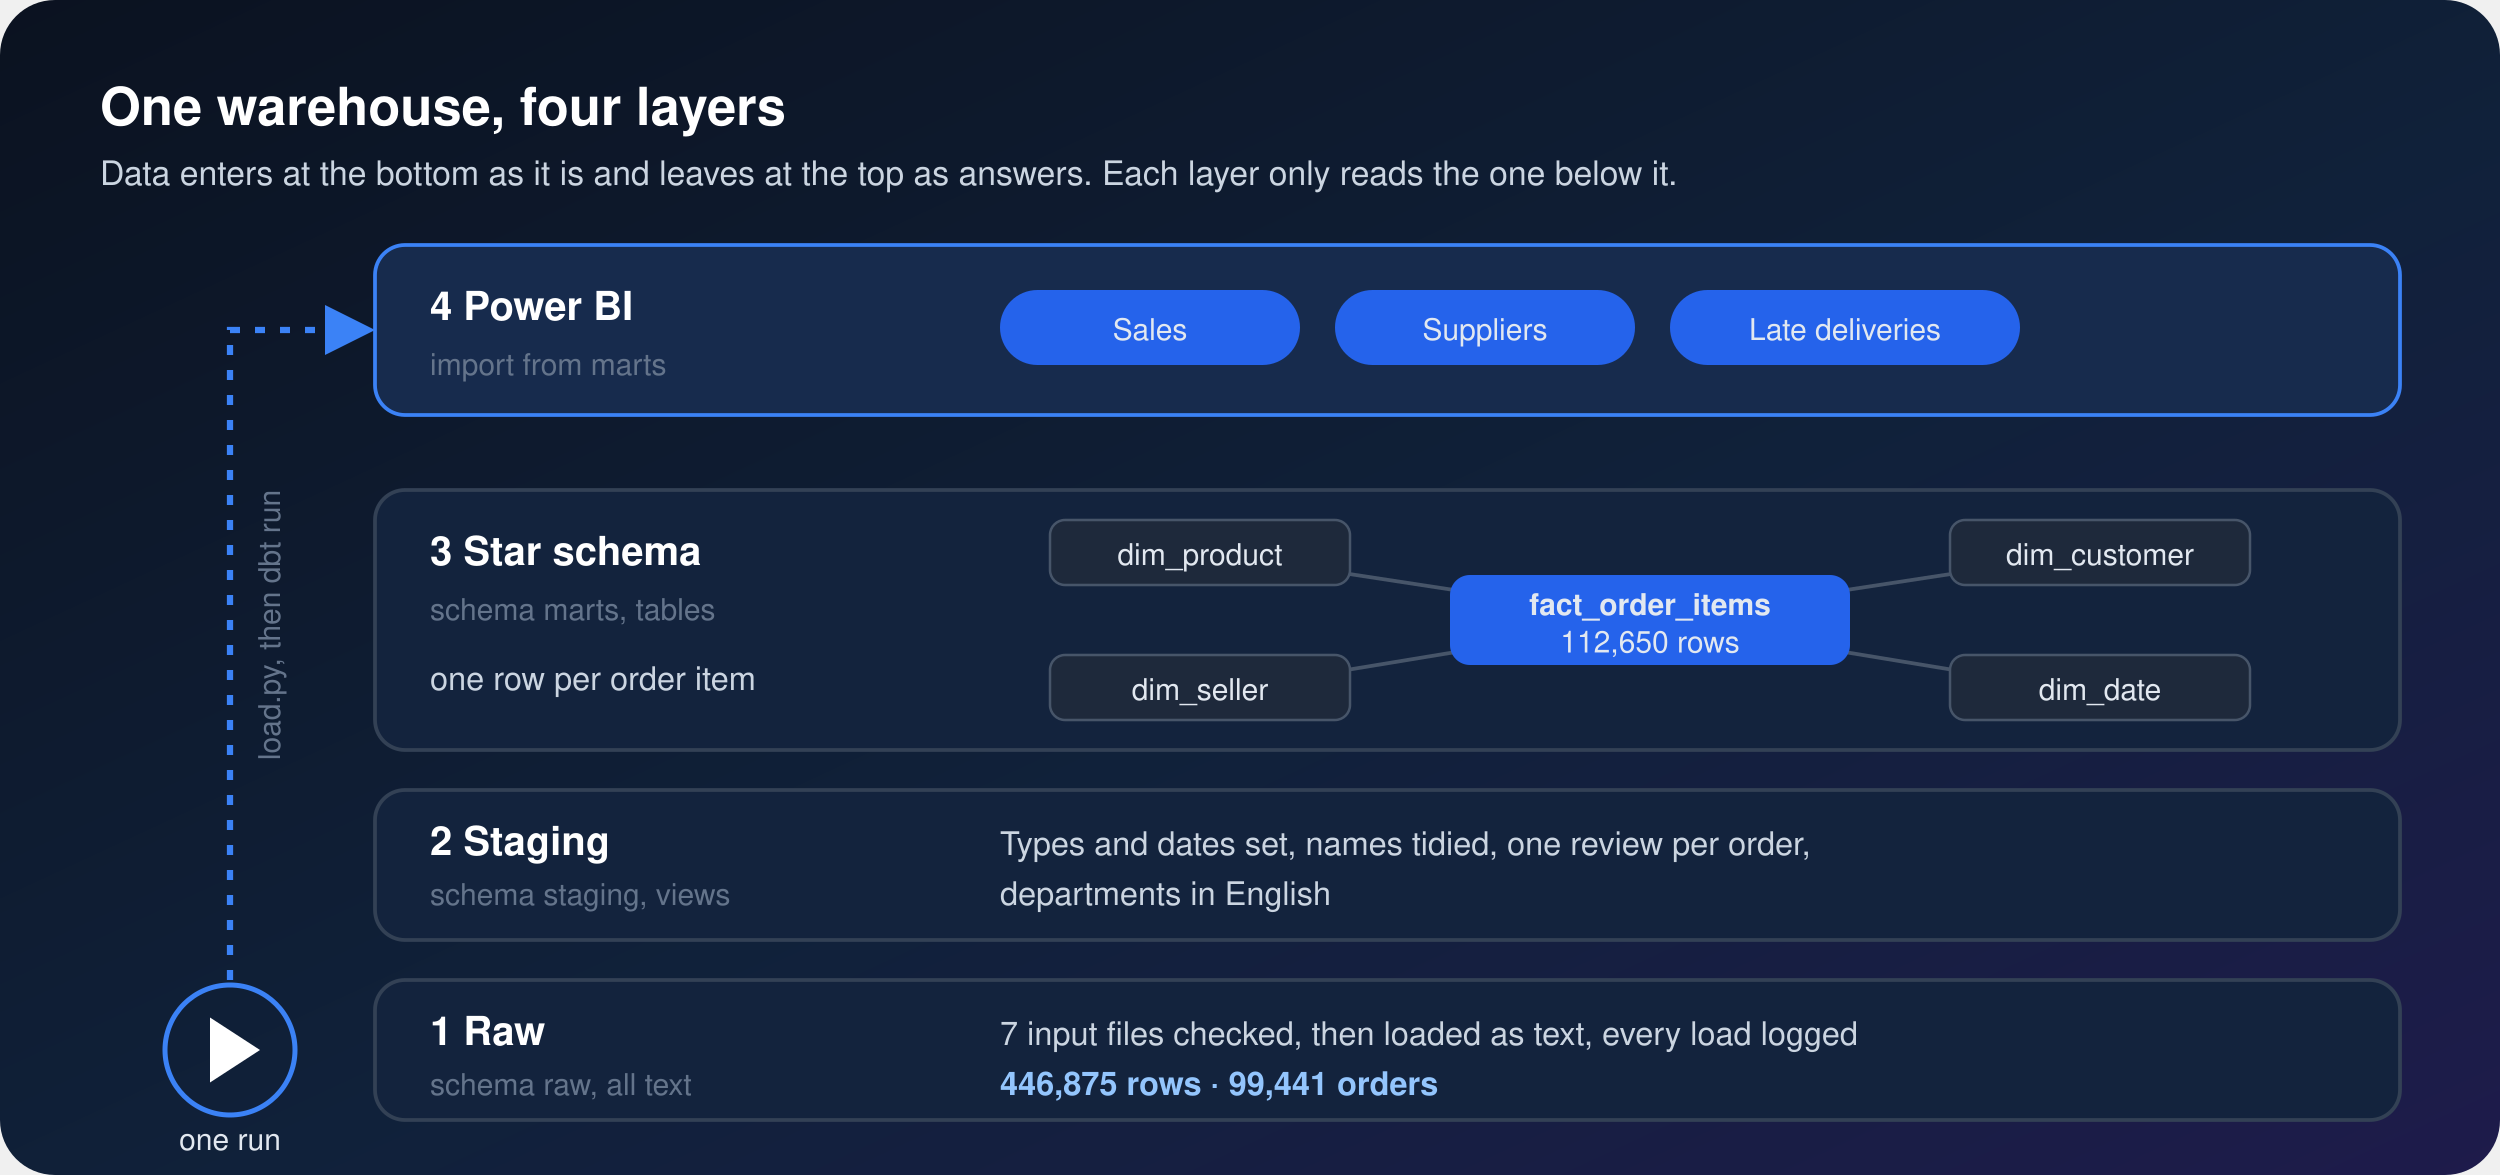
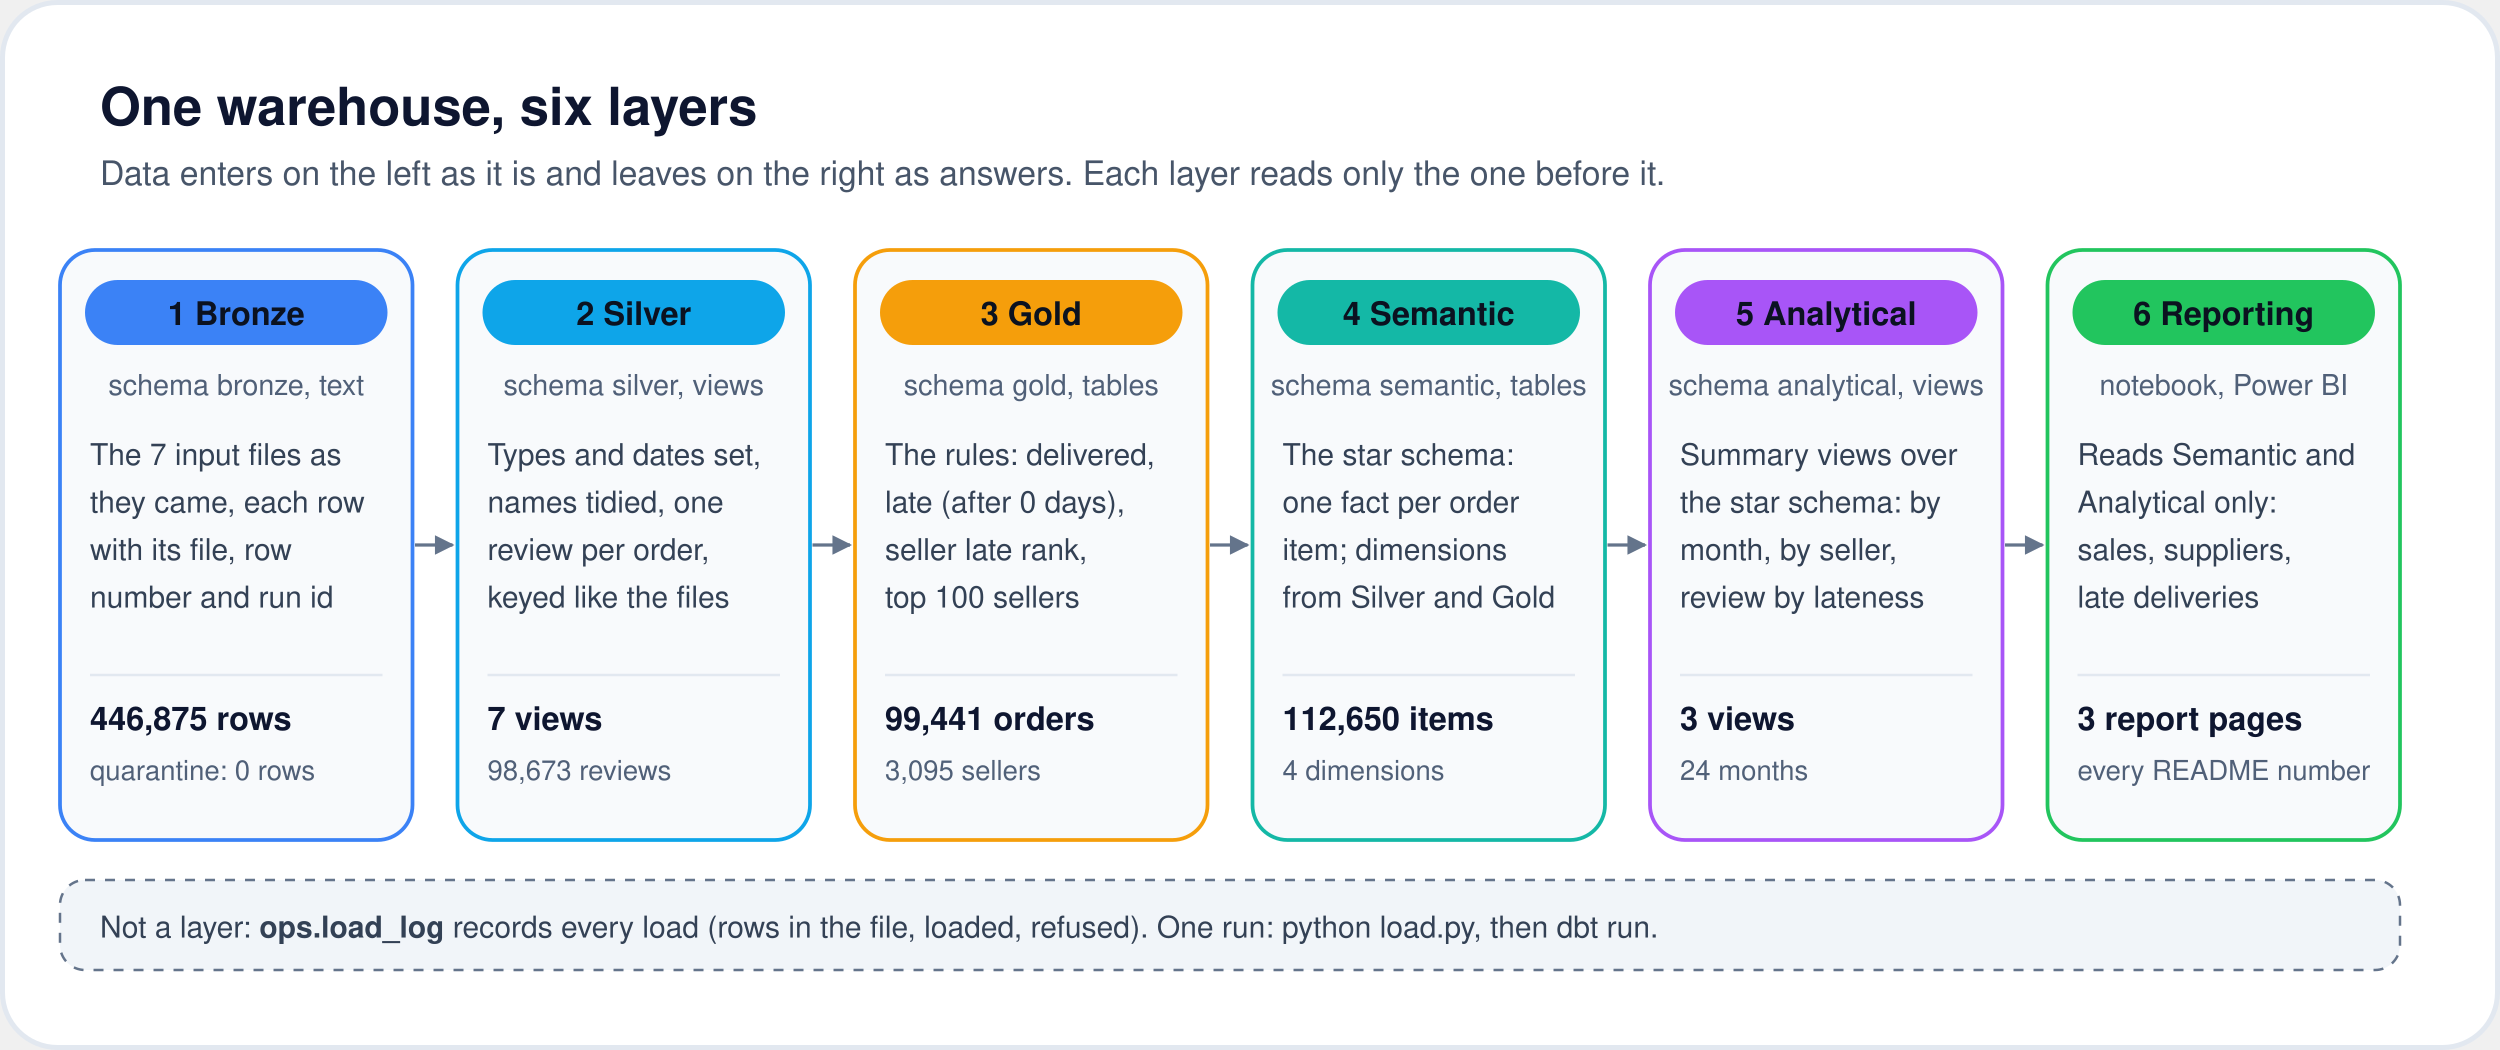
- <svg xmlns="http://www.w3.org/2000/svg" viewBox="0 0 1000 470" width="1000" height="470" role="img" aria-label="The warehouse in four layers, built from the bottom up in one run: 7 input files with 446,875 rows load as text; 6 staging views clean them; a star schema of one order-item fact (112,650 rows) and four dimensions; then the Power BI pages for sales, suppliers and late deliveries.">
+ <svg xmlns="http://www.w3.org/2000/svg" viewBox="0 0 1000 420" width="1000" height="420" role="img" aria-label="One warehouse, six layers, left to right, each reading only the one before it: Bronze holds the 7 input files as text with their lineage (446,875 rows, 0 rows in quarantine); Silver types and cleans them in 7 views; Gold applies the rules, late orders and the seller late rank (99,441 orders, 3,095 sellers); Semantic is the star schema (112,650 order items, 4 dimensions built from Silver and Gold); Analytical has 3 summary views; Reporting is the notebook and Power BI. ops.load_log records every load and is not a layer.">
  <defs>
-     <linearGradient id="bg" x1="0" y1="0" x2="1" y2="1">
-       <stop offset="0" stop-color="#0B1220" />
-       <stop offset="0.55" stop-color="#10213A" />
-       <stop offset="1" stop-color="#1E1B4B" />
-     </linearGradient>
-     <marker id="head" viewBox="0 0 10 10" refX="10" refY="5" markerWidth="8" markerHeight="8" orient="auto">
-       <path d="M0 0 L10 5 L0 10 Z" fill="#3B82F6" />
+     <marker id="arrow" viewBox="0 0 10 10" refX="9" refY="5" markerWidth="6" markerHeight="6" orient="auto">
+       <path d="M0 0 L10 5 L0 10 Z" fill="#64748B" />
    </marker>
  </defs>
  <style>
    text { font-family: "Segoe UI", -apple-system, Helvetica, Arial, sans-serif; }
-     .title { font-size: 21px; font-weight: 700; fill: #FFFFFF; }
-     .sub { font-size: 13.5px; fill: #CBD5E1; }
-     .layer { font-size: 16px; font-weight: 700; fill: #FFFFFF; }
-     .where { font-size: 12px; fill: #64748B; }
-     .note { font-size: 13px; fill: #CBD5E1; }
-     .count { font-size: 13px; font-weight: 700; fill: #93C5FD; }
-     .chip { font-size: 12px; fill: #E2E8F0; }
-     .floor { fill: #13233D; stroke: #334155; stroke-width: 1.5; }
-     .top { fill: #172B4D; stroke: #3B82F6; stroke-width: 1.5; }
-     .flow { stroke: #3B82F6; stroke-width: 2.5; stroke-dasharray: 4 6; animation: rise 1.6s linear infinite; }
-     @keyframes rise { to { stroke-dashoffset: 20; } }
+     .title { font-size: 21px; font-weight: 700; fill: #0E1630; }
+     .sub { font-size: 13.5px; fill: #475569; }
+     .layer { font-size: 13px; font-weight: 700; fill: #0B1220; }
+     .where { font-size: 11.5px; fill: #506078; }
+     .name { font-size: 12.5px; fill: #0E1630; }
+     .bold { font-size: 13px; font-weight: 700; fill: #0E1630; }
+     .count { font-size: 11px; fill: #506078; }
+     .body { font-size: 12px; fill: #334155; }
+     .col { font-size: 12.5px; fill: #0E1630; }
+     .key { font-size: 11px; font-weight: 700; }
+     .edge { fill: none; stroke: #64748B; stroke-width: 1.3; }
  </style>
-   <rect width="1000" height="470" rx="22" fill="url(#bg)" />
-   <text x="40" y="50" class="title">One warehouse, four layers</text>
-   <text x="40" y="74" class="sub">Data enters at the bottom as it is and leaves at the top as answers. Each layer only reads the one below it.</text>
-   <circle cx="92" cy="420" r="26" fill="none" stroke="#3B82F6" stroke-width="2" />
-   <path d="M84 407 L104 420 L84 433 Z" fill="#FFFFFF" />
-   <text x="92" y="460" class="chip" text-anchor="middle">one run</text>
-   <path d="M92 392 V132 H150" class="flow" fill="none" marker-end="url(#head)" />
-   <text x="112" y="250" class="where" transform="rotate(-90 112 250)" text-anchor="middle">load.py, then dbt run</text>
-   <rect class="top" x="150" y="98" width="810" height="68" rx="12" />
-   <text x="172" y="128" class="layer">4  Power BI</text>
-   <text x="172" y="150" class="where">import from marts</text>
-   <rect x="400" y="116" width="120" height="30" rx="15" fill="#2563EB" />
-   <text x="460" y="136" class="chip" text-anchor="middle">Sales</text>
-   <rect x="534" y="116" width="120" height="30" rx="15" fill="#2563EB" />
-   <text x="594" y="136" class="chip" text-anchor="middle">Suppliers</text>
-   <rect x="668" y="116" width="140" height="30" rx="15" fill="#2563EB" />
-   <text x="738" y="136" class="chip" text-anchor="middle">Late deliveries</text>
-   <rect class="floor" x="150" y="196" width="810" height="104" rx="12" />
-   <text x="172" y="226" class="layer">3  Star schema</text>
-   <text x="172" y="248" class="where">schema marts, tables</text>
-   <text x="172" y="276" class="note">one row per order item</text>
-   <g stroke="#475569" stroke-width="1.5">
-     <line x1="660" y1="248" x2="490" y2="222" />
-     <line x1="660" y1="248" x2="490" y2="276" />
-     <line x1="660" y1="248" x2="830" y2="222" />
-     <line x1="660" y1="248" x2="830" y2="276" />
-   </g>
-   <rect x="580" y="230" width="160" height="36" rx="8" fill="#2563EB" />
-   <text x="660" y="246" class="chip" text-anchor="middle" font-weight="700">fact_order_items</text>
-   <text x="660" y="261" class="chip" text-anchor="middle">112,650 rows</text>
-   <g class="chip" text-anchor="middle">
-     <rect x="420" y="208" width="120" height="26" rx="6" fill="#1E293B" stroke="#475569" />
-     <text x="480" y="226">dim_product</text>
-     <rect x="420" y="262" width="120" height="26" rx="6" fill="#1E293B" stroke="#475569" />
-     <text x="480" y="280">dim_seller</text>
-     <rect x="780" y="208" width="120" height="26" rx="6" fill="#1E293B" stroke="#475569" />
-     <text x="840" y="226">dim_customer</text>
-     <rect x="780" y="262" width="120" height="26" rx="6" fill="#1E293B" stroke="#475569" />
-     <text x="840" y="280">dim_date</text>
-   </g>
-   <rect class="floor" x="150" y="316" width="810" height="60" rx="12" />
-   <text x="172" y="342" class="layer">2  Staging</text>
-   <text x="172" y="362" class="where">schema staging, views</text>
-   <text x="400" y="342" class="note">Types and dates set, names tidied, one review per order,</text>
-   <text x="400" y="362" class="note">departments in English</text>
-   <rect class="floor" x="150" y="392" width="810" height="56" rx="12" />
-   <text x="172" y="418" class="layer">1  Raw</text>
-   <text x="172" y="438" class="where">schema raw, all text</text>
-   <text x="400" y="418" class="note">7 input files checked, then loaded as text, every load logged</text>
-   <text x="400" y="438" class="count">446,875 rows · 99,441 orders</text>
+   <rect x="1" y="1" width="998" height="418" rx="22" fill="#FFFFFF" stroke="#E2E8F0" stroke-width="2" />
+   <text x="40" y="50" class="title">One warehouse, six layers</text>
+   <text x="40" y="74" class="sub">Data enters on the left as it is and leaves on the right as answers. Each layer reads only the one before it.</text>
+   <rect x="24" y="100" width="141" height="236" rx="14" fill="#F8FAFC" stroke="#3B82F6" stroke-width="1.5" />
+   <rect x="34" y="112" width="121" height="26" rx="13" fill="#3B82F6" />
+   <text x="94.5" y="130" class="layer" text-anchor="middle">1  Bronze</text>
+   <text x="94.5" y="158" class="where" text-anchor="middle">schema bronze, text</text>
+   <text x="36" y="186" class="body">The 7 input files as</text>
+   <text x="36" y="205" class="body">they came, each row</text>
+   <text x="36" y="224" class="body">with its file, row</text>
+   <text x="36" y="243" class="body">number and run id</text>
+   <line x1="36" y1="270" x2="153" y2="270" stroke="#E2E8F0" />
+   <text x="36" y="292" class="bold">446,875 rows</text>
+   <text x="36" y="312" class="count">quarantine: 0 rows</text>
+   <line x1="166" y1="218" x2="181" y2="218" class="edge" marker-end="url(#arrow)" />
+   <rect x="183" y="100" width="141" height="236" rx="14" fill="#F8FAFC" stroke="#0EA5E9" stroke-width="1.5" />
+   <rect x="193" y="112" width="121" height="26" rx="13" fill="#0EA5E9" />
+   <text x="253.5" y="130" class="layer" text-anchor="middle">2  Silver</text>
+   <text x="253.5" y="158" class="where" text-anchor="middle">schema silver, views</text>
+   <text x="195" y="186" class="body">Types and dates set,</text>
+   <text x="195" y="205" class="body">names tidied, one</text>
+   <text x="195" y="224" class="body">review per order,</text>
+   <text x="195" y="243" class="body">keyed like the files</text>
+   <line x1="195" y1="270" x2="312" y2="270" stroke="#E2E8F0" />
+   <text x="195" y="292" class="bold">7 views</text>
+   <text x="195" y="312" class="count">98,673 reviews</text>
+   <line x1="325" y1="218" x2="340" y2="218" class="edge" marker-end="url(#arrow)" />
+   <rect x="342" y="100" width="141" height="236" rx="14" fill="#F8FAFC" stroke="#F59E0B" stroke-width="1.5" />
+   <rect x="352" y="112" width="121" height="26" rx="13" fill="#F59E0B" />
+   <text x="412.5" y="130" class="layer" text-anchor="middle">3  Gold</text>
+   <text x="412.5" y="158" class="where" text-anchor="middle">schema gold, tables</text>
+   <text x="354" y="186" class="body">The rules: delivered,</text>
+   <text x="354" y="205" class="body">late (after 0 days),</text>
+   <text x="354" y="224" class="body">seller late rank,</text>
+   <text x="354" y="243" class="body">top 100 sellers</text>
+   <line x1="354" y1="270" x2="471" y2="270" stroke="#E2E8F0" />
+   <text x="354" y="292" class="bold">99,441 orders</text>
+   <text x="354" y="312" class="count">3,095 sellers</text>
+   <line x1="484" y1="218" x2="499" y2="218" class="edge" marker-end="url(#arrow)" />
+   <rect x="501" y="100" width="141" height="236" rx="14" fill="#F8FAFC" stroke="#14B8A6" stroke-width="1.5" />
+   <rect x="511" y="112" width="121" height="26" rx="13" fill="#14B8A6" />
+   <text x="571.5" y="130" class="layer" text-anchor="middle">4  Semantic</text>
+   <text x="571.5" y="158" class="where" text-anchor="middle">schema semantic, tables</text>
+   <text x="513" y="186" class="body">The star schema:</text>
+   <text x="513" y="205" class="body">one fact per order</text>
+   <text x="513" y="224" class="body">item; dimensions</text>
+   <text x="513" y="243" class="body">from Silver and Gold</text>
+   <line x1="513" y1="270" x2="630" y2="270" stroke="#E2E8F0" />
+   <text x="513" y="292" class="bold">112,650 items</text>
+   <text x="513" y="312" class="count">4 dimensions</text>
+   <line x1="643" y1="218" x2="658" y2="218" class="edge" marker-end="url(#arrow)" />
+   <rect x="660" y="100" width="141" height="236" rx="14" fill="#F8FAFC" stroke="#A855F7" stroke-width="1.5" />
+   <rect x="670" y="112" width="121" height="26" rx="13" fill="#A855F7" />
+   <text x="730.5" y="130" class="layer" text-anchor="middle">5  Analytical</text>
+   <text x="730.5" y="158" class="where" text-anchor="middle">schema analytical, views</text>
+   <text x="672" y="186" class="body">Summary views over</text>
+   <text x="672" y="205" class="body">the star schema: by</text>
+   <text x="672" y="224" class="body">month, by seller,</text>
+   <text x="672" y="243" class="body">review by lateness</text>
+   <line x1="672" y1="270" x2="789" y2="270" stroke="#E2E8F0" />
+   <text x="672" y="292" class="bold">3 views</text>
+   <text x="672" y="312" class="count">24 months</text>
+   <line x1="802" y1="218" x2="817" y2="218" class="edge" marker-end="url(#arrow)" />
+   <rect x="819" y="100" width="141" height="236" rx="14" fill="#F8FAFC" stroke="#22C55E" stroke-width="1.5" />
+   <rect x="829" y="112" width="121" height="26" rx="13" fill="#22C55E" />
+   <text x="889.5" y="130" class="layer" text-anchor="middle">6  Reporting</text>
+   <text x="889.5" y="158" class="where" text-anchor="middle">notebook, Power BI</text>
+   <text x="831" y="186" class="body">Reads Semantic and</text>
+   <text x="831" y="205" class="body">Analytical only:</text>
+   <text x="831" y="224" class="body">sales, suppliers,</text>
+   <text x="831" y="243" class="body">late deliveries</text>
+   <line x1="831" y1="270" x2="948" y2="270" stroke="#E2E8F0" />
+   <text x="831" y="292" class="bold">3 report pages</text>
+   <text x="831" y="312" class="count">every README number</text>
+   <rect x="24" y="352" width="936" height="36" rx="10" fill="#F1F5F9" stroke="#64748B" stroke-dasharray="4 4" />
+   <text x="40" y="375" class="body">Not a layer: <tspan font-weight="700">ops.load_log</tspan> records every load (rows in the file, loaded, refused). One run: python load.py, then dbt run.</text>
</svg>
